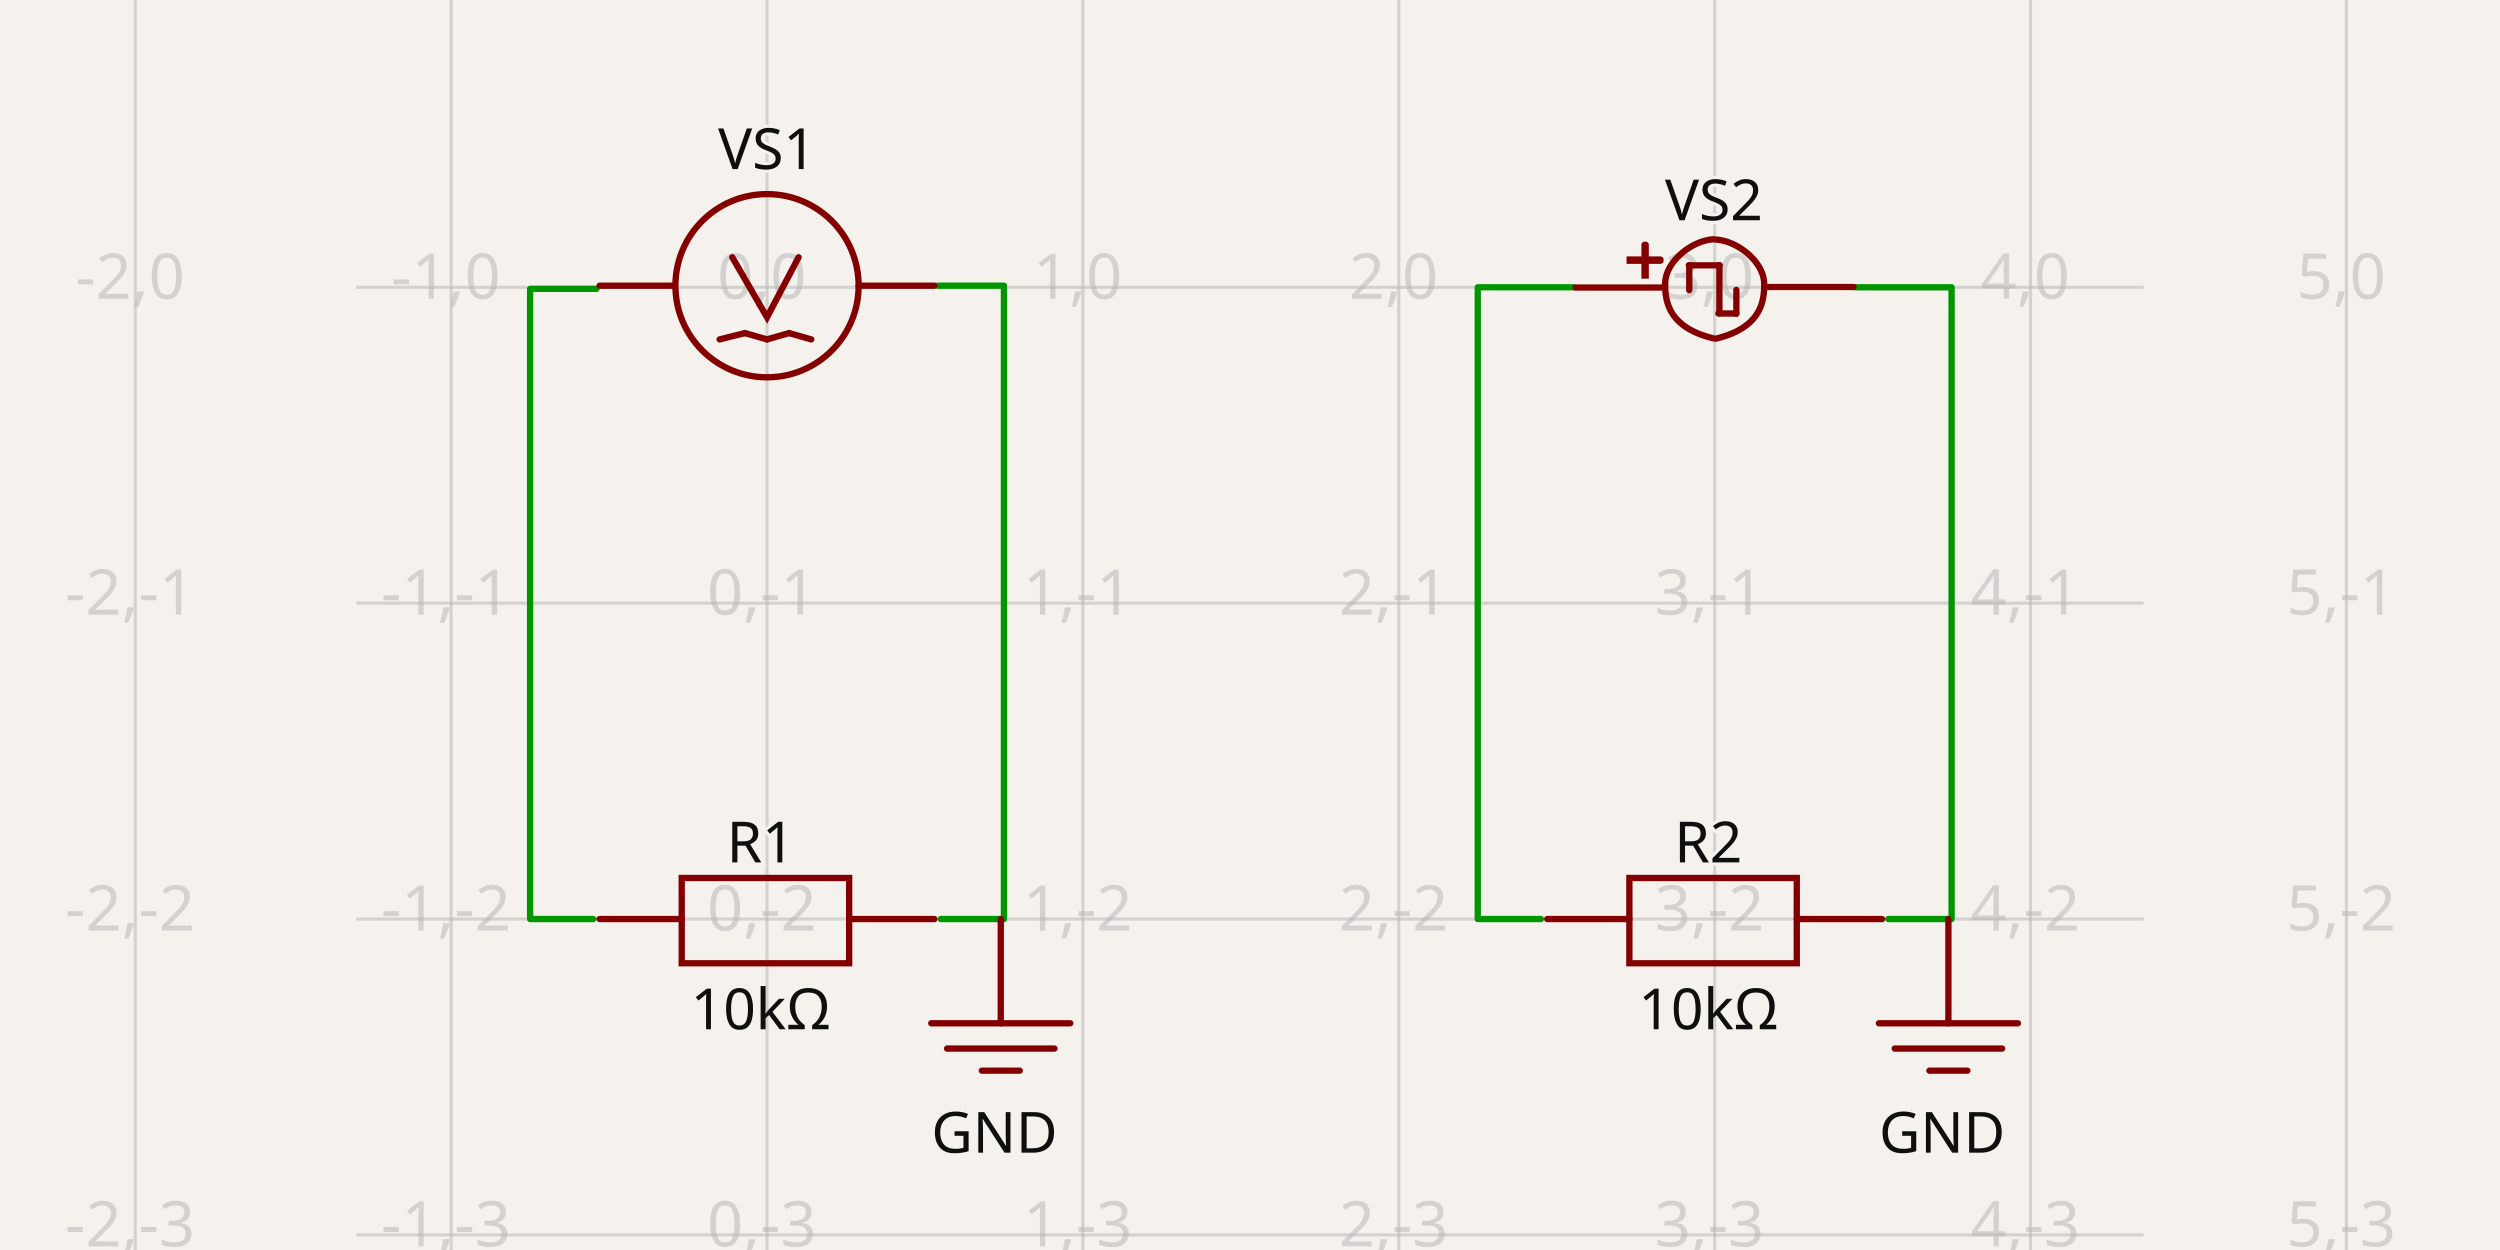
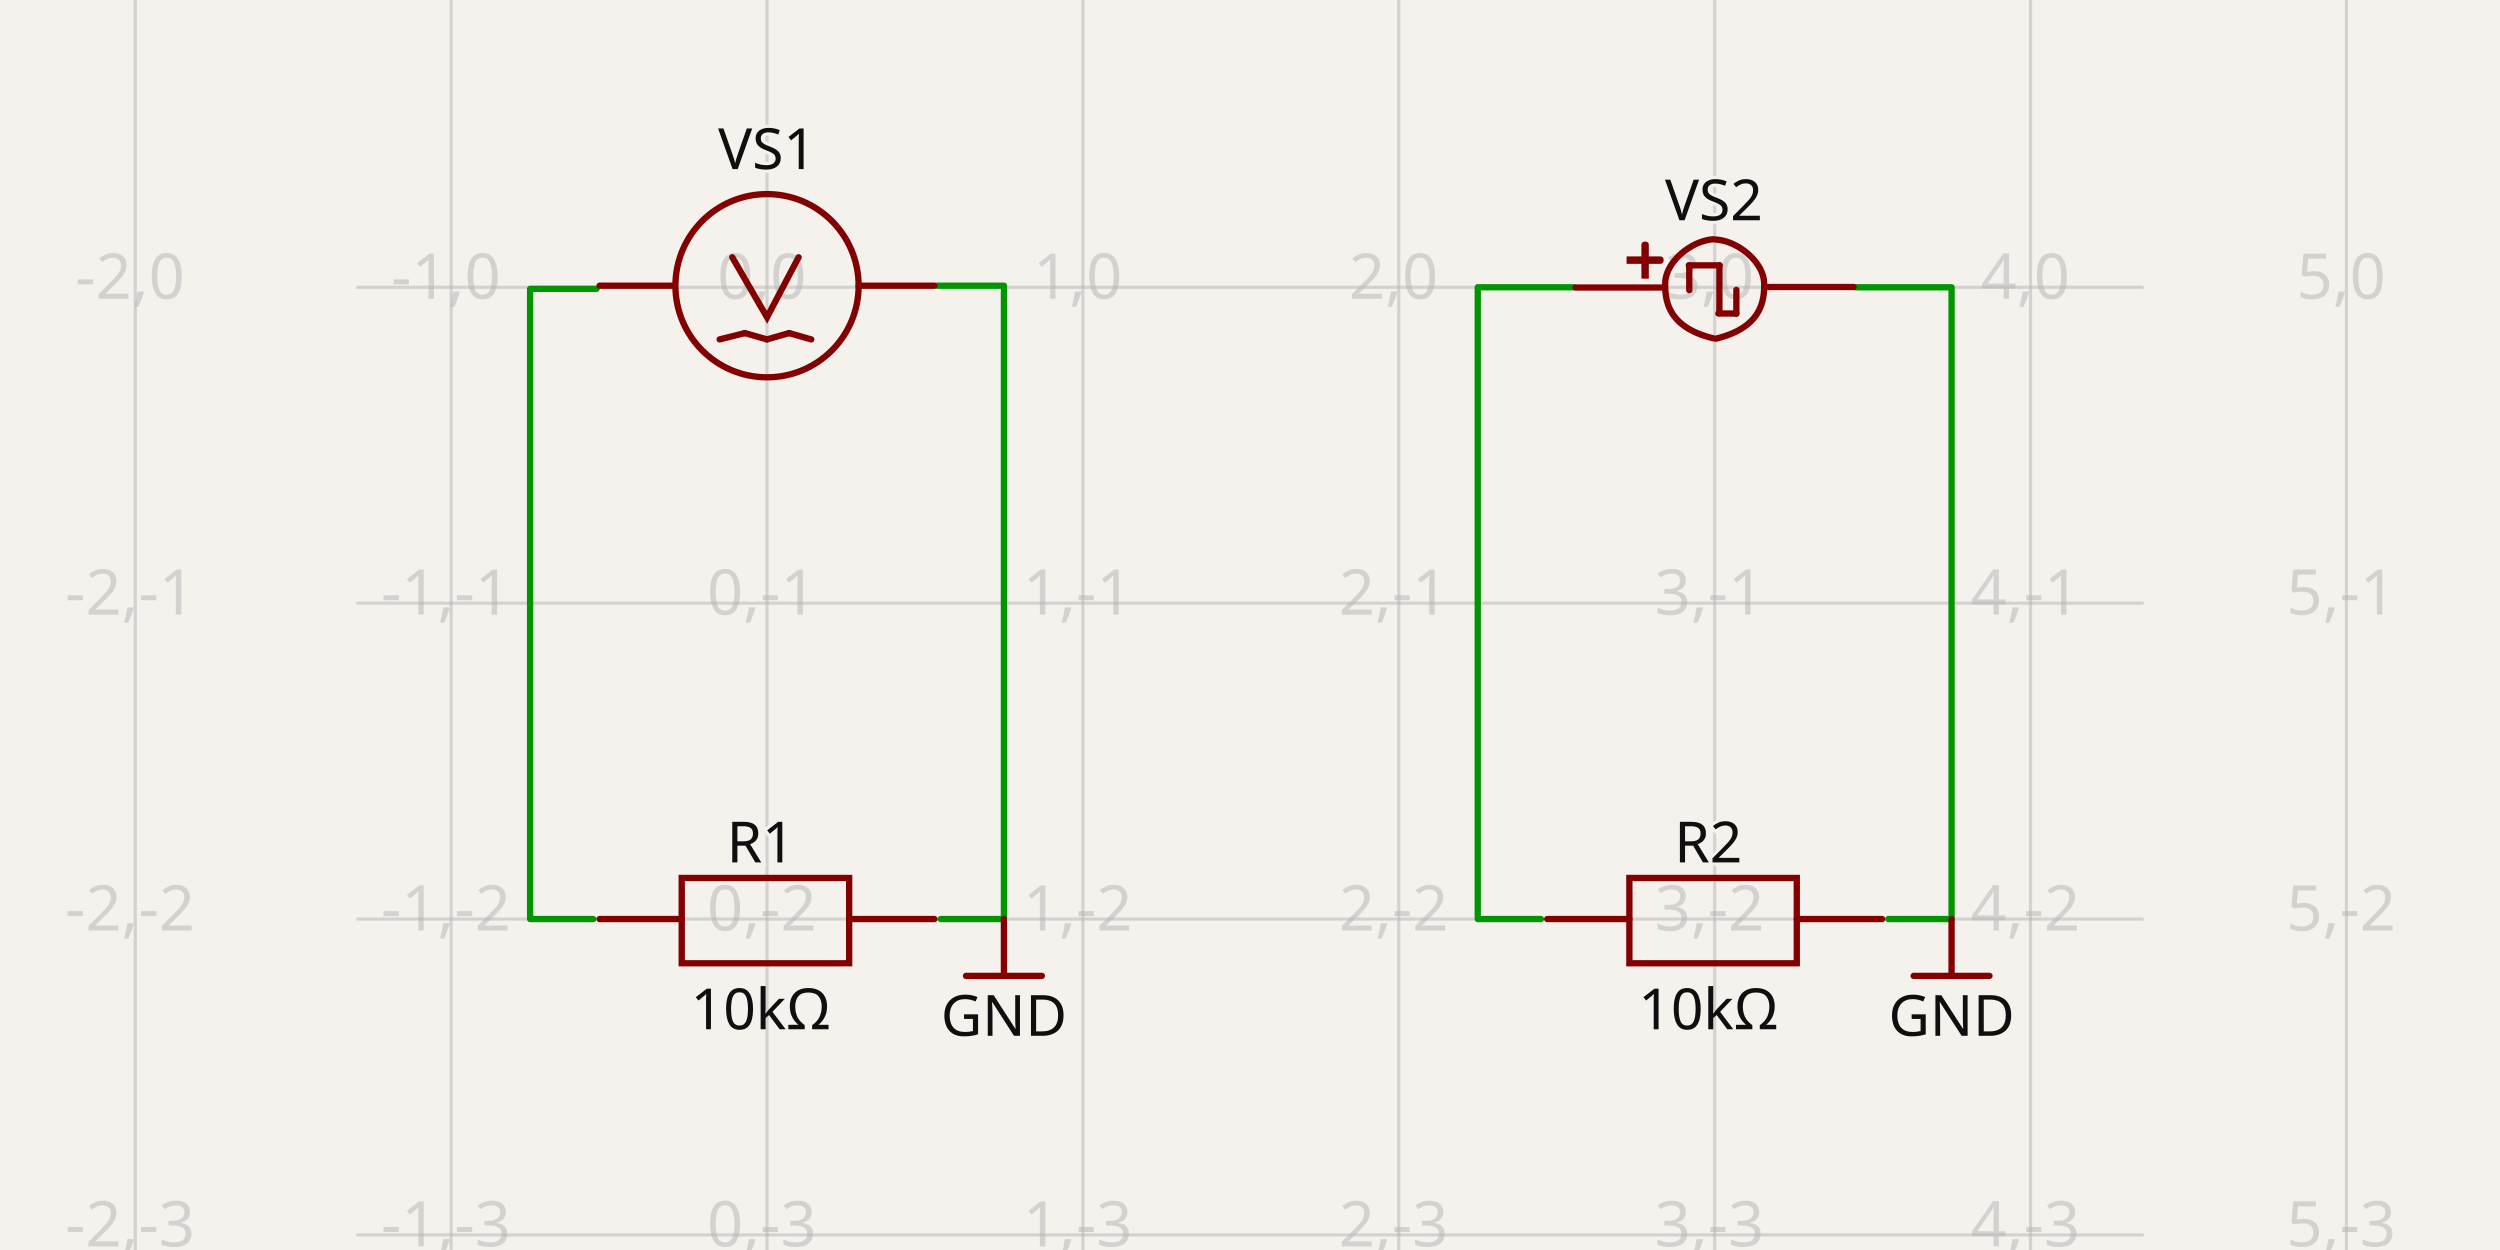
- <svg xmlns="http://www.w3.org/2000/svg" width="1200" height="600" style="background-color: rgb(245, 241, 237)" data-real-to-screen-transform="matrix(151.6227928496,0,0,-151.6227928496,368.1687497329,137.894160139)" data-software-used-string="@tscircuit/core@0.0.697">
+ <svg xmlns="http://www.w3.org/2000/svg" width="1200" height="600" style="background-color: rgb(245, 241, 237)" data-real-to-screen-transform="matrix(151.6227928496,0,0,-151.6227928496,368.1687497329,137.894160139)" data-software-used-string="@tscircuit/core@0.0.710">
  <style>
              .boundary { fill: rgb(245, 241, 237); }
              .schematic-boundary { fill: none; stroke: #fff; }
              .component { fill: none; stroke: rgb(132, 0, 0); }
              .chip { fill: rgb(255, 255, 194); stroke: rgb(132, 0, 0); }
              .component-pin { fill: none; stroke: rgb(132, 0, 0); }
              /* Basic per-trace hover fallback */
              .trace:hover {
                filter: invert(1);
              }
              .trace:hover .trace-crossing-outline {
                opacity: 0;
              }
              .trace:hover .trace-junction {
                filter: invert(1);
              }
              /* Net-hover highlighting: when a trace or its overlays are hovered,
                 invert color for all traces (base + overlays) sharing the same
                 subcircuit connectivity key. Also hide crossing outline during hover. */
-               svg:has(:is(g.trace[data-subcircuit-connectivity-map-key="unnamedsubcircuit69607_connectivity_net0"], g.trace-overlays[data-subcircuit-connectivity-map-key="unnamedsubcircuit69607_connectivity_net0"]):hover) :is(g.trace[data-subcircuit-connectivity-map-key="unnamedsubcircuit69607_connectivity_net0"], g.trace-overlays[data-subcircuit-connectivity-map-key="unnamedsubcircuit69607_connectivity_net0"]) { filter: invert(1); }
- svg:has(:is(g.trace[data-subcircuit-connectivity-map-key="unnamedsubcircuit69607_connectivity_net0"], g.trace-overlays[data-subcircuit-connectivity-map-key="unnamedsubcircuit69607_connectivity_net0"]):hover) g.trace-overlays[data-subcircuit-connectivity-map-key="unnamedsubcircuit69607_connectivity_net0"] .trace-crossing-outline { opacity: 0; }
- svg:has(:is(g.trace[data-subcircuit-connectivity-map-key="unnamedsubcircuit69607_connectivity_net3"], g.trace-overlays[data-subcircuit-connectivity-map-key="unnamedsubcircuit69607_connectivity_net3"]):hover) :is(g.trace[data-subcircuit-connectivity-map-key="unnamedsubcircuit69607_connectivity_net3"], g.trace-overlays[data-subcircuit-connectivity-map-key="unnamedsubcircuit69607_connectivity_net3"]) { filter: invert(1); }
- svg:has(:is(g.trace[data-subcircuit-connectivity-map-key="unnamedsubcircuit69607_connectivity_net3"], g.trace-overlays[data-subcircuit-connectivity-map-key="unnamedsubcircuit69607_connectivity_net3"]):hover) g.trace-overlays[data-subcircuit-connectivity-map-key="unnamedsubcircuit69607_connectivity_net3"] .trace-crossing-outline { opacity: 0; }
- svg:has(:is(g.trace[data-subcircuit-connectivity-map-key="unnamedsubcircuit69607_connectivity_net2"], g.trace-overlays[data-subcircuit-connectivity-map-key="unnamedsubcircuit69607_connectivity_net2"]):hover) :is(g.trace[data-subcircuit-connectivity-map-key="unnamedsubcircuit69607_connectivity_net2"], g.trace-overlays[data-subcircuit-connectivity-map-key="unnamedsubcircuit69607_connectivity_net2"]) { filter: invert(1); }
- svg:has(:is(g.trace[data-subcircuit-connectivity-map-key="unnamedsubcircuit69607_connectivity_net2"], g.trace-overlays[data-subcircuit-connectivity-map-key="unnamedsubcircuit69607_connectivity_net2"]):hover) g.trace-overlays[data-subcircuit-connectivity-map-key="unnamedsubcircuit69607_connectivity_net2"] .trace-crossing-outline { opacity: 0; }
+               svg:has(:is(g.trace[data-subcircuit-connectivity-map-key="unnamedsubcircuit90403_connectivity_net0"], g.trace-overlays[data-subcircuit-connectivity-map-key="unnamedsubcircuit90403_connectivity_net0"]):hover) :is(g.trace[data-subcircuit-connectivity-map-key="unnamedsubcircuit90403_connectivity_net0"], g.trace-overlays[data-subcircuit-connectivity-map-key="unnamedsubcircuit90403_connectivity_net0"]) { filter: invert(1); }
+ svg:has(:is(g.trace[data-subcircuit-connectivity-map-key="unnamedsubcircuit90403_connectivity_net0"], g.trace-overlays[data-subcircuit-connectivity-map-key="unnamedsubcircuit90403_connectivity_net0"]):hover) g.trace-overlays[data-subcircuit-connectivity-map-key="unnamedsubcircuit90403_connectivity_net0"] .trace-crossing-outline { opacity: 0; }
+ svg:has(:is(g.trace[data-subcircuit-connectivity-map-key="unnamedsubcircuit90403_connectivity_net3"], g.trace-overlays[data-subcircuit-connectivity-map-key="unnamedsubcircuit90403_connectivity_net3"]):hover) :is(g.trace[data-subcircuit-connectivity-map-key="unnamedsubcircuit90403_connectivity_net3"], g.trace-overlays[data-subcircuit-connectivity-map-key="unnamedsubcircuit90403_connectivity_net3"]) { filter: invert(1); }
+ svg:has(:is(g.trace[data-subcircuit-connectivity-map-key="unnamedsubcircuit90403_connectivity_net3"], g.trace-overlays[data-subcircuit-connectivity-map-key="unnamedsubcircuit90403_connectivity_net3"]):hover) g.trace-overlays[data-subcircuit-connectivity-map-key="unnamedsubcircuit90403_connectivity_net3"] .trace-crossing-outline { opacity: 0; }
+ svg:has(:is(g.trace[data-subcircuit-connectivity-map-key="unnamedsubcircuit90403_connectivity_net2"], g.trace-overlays[data-subcircuit-connectivity-map-key="unnamedsubcircuit90403_connectivity_net2"]):hover) :is(g.trace[data-subcircuit-connectivity-map-key="unnamedsubcircuit90403_connectivity_net2"], g.trace-overlays[data-subcircuit-connectivity-map-key="unnamedsubcircuit90403_connectivity_net2"]) { filter: invert(1); }
+ svg:has(:is(g.trace[data-subcircuit-connectivity-map-key="unnamedsubcircuit90403_connectivity_net2"], g.trace-overlays[data-subcircuit-connectivity-map-key="unnamedsubcircuit90403_connectivity_net2"]):hover) g.trace-overlays[data-subcircuit-connectivity-map-key="unnamedsubcircuit90403_connectivity_net2"] .trace-crossing-outline { opacity: 0; }
              .text { font-family: sans-serif; fill: rgb(0, 150, 0); }
              .pin-number { fill: rgb(169, 0, 0); }
              .port-label { fill: rgb(0, 100, 100); }
              .component-name { fill: rgb(0, 100, 100); }
            </style>
  <rect class="boundary" x="0" y="0" width="1200" height="600" />
  <g class="grid">
    <line x1="64.923" y1="600" x2="64.923" y2="-1.0373923942097463e-11" stroke="rgb(181, 181, 181)" stroke-width="1.516" stroke-opacity="0.5" />
    <line x1="216.546" y1="600" x2="216.546" y2="-1.0373923942097463e-11" stroke="rgb(181, 181, 181)" stroke-width="1.516" stroke-opacity="0.5" />
    <line x1="368.169" y1="600" x2="368.169" y2="-1.0373923942097463e-11" stroke="rgb(181, 181, 181)" stroke-width="1.516" stroke-opacity="0.5" />
    <line x1="519.792" y1="600" x2="519.792" y2="-1.0373923942097463e-11" stroke="rgb(181, 181, 181)" stroke-width="1.516" stroke-opacity="0.5" />
    <line x1="671.414" y1="600" x2="671.414" y2="-1.0373923942097463e-11" stroke="rgb(181, 181, 181)" stroke-width="1.516" stroke-opacity="0.5" />
    <line x1="823.037" y1="600" x2="823.037" y2="-1.0373923942097463e-11" stroke="rgb(181, 181, 181)" stroke-width="1.516" stroke-opacity="0.5" />
    <line x1="974.66" y1="600" x2="974.66" y2="-1.0373923942097463e-11" stroke="rgb(181, 181, 181)" stroke-width="1.516" stroke-opacity="0.5" />
    <line x1="1126.283" y1="600" x2="1126.283" y2="-1.0373923942097463e-11" stroke="rgb(181, 181, 181)" stroke-width="1.516" stroke-opacity="0.5" />
    <line x1="171.059" y1="744.385" x2="1028.941" y2="744.385" stroke="rgb(181, 181, 181)" stroke-width="1.516" stroke-opacity="0.5" />
    <line x1="171.059" y1="592.763" x2="1028.941" y2="592.763" stroke="rgb(181, 181, 181)" stroke-width="1.516" stroke-opacity="0.5" />
    <line x1="171.059" y1="441.14" x2="1028.941" y2="441.14" stroke="rgb(181, 181, 181)" stroke-width="1.516" stroke-opacity="0.5" />
    <line x1="171.059" y1="289.517" x2="1028.941" y2="289.517" stroke="rgb(181, 181, 181)" stroke-width="1.516" stroke-opacity="0.5" />
    <line x1="171.059" y1="137.894" x2="1028.941" y2="137.894" stroke="rgb(181, 181, 181)" stroke-width="1.516" stroke-opacity="0.5" />
    <line x1="171.059" y1="-13.729" x2="1028.941" y2="-13.729" stroke="rgb(181, 181, 181)" stroke-width="1.516" stroke-opacity="0.5" />
    <text x="62.423" y="739.385" fill="rgb(181, 181, 181)" font-size="30.325" fill-opacity="0.5" text-anchor="middle" dominant-baseline="middle" font-family="sans-serif">-2,-4</text>
    <text x="62.423" y="587.763" fill="rgb(181, 181, 181)" font-size="30.325" fill-opacity="0.5" text-anchor="middle" dominant-baseline="middle" font-family="sans-serif">-2,-3</text>
    <text x="62.423" y="436.14" fill="rgb(181, 181, 181)" font-size="30.325" fill-opacity="0.5" text-anchor="middle" dominant-baseline="middle" font-family="sans-serif">-2,-2</text>
    <text x="62.423" y="284.517" fill="rgb(181, 181, 181)" font-size="30.325" fill-opacity="0.5" text-anchor="middle" dominant-baseline="middle" font-family="sans-serif">-2,-1</text>
    <text x="62.423" y="132.894" fill="rgb(181, 181, 181)" font-size="30.325" fill-opacity="0.5" text-anchor="middle" dominant-baseline="middle" font-family="sans-serif">-2,0</text>
    <text x="62.423" y="-18.729" fill="rgb(181, 181, 181)" font-size="30.325" fill-opacity="0.5" text-anchor="middle" dominant-baseline="middle" font-family="sans-serif">-2,1</text>
    <text x="214.046" y="739.385" fill="rgb(181, 181, 181)" font-size="30.325" fill-opacity="0.5" text-anchor="middle" dominant-baseline="middle" font-family="sans-serif">-1,-4</text>
    <text x="214.046" y="587.763" fill="rgb(181, 181, 181)" font-size="30.325" fill-opacity="0.5" text-anchor="middle" dominant-baseline="middle" font-family="sans-serif">-1,-3</text>
    <text x="214.046" y="436.14" fill="rgb(181, 181, 181)" font-size="30.325" fill-opacity="0.5" text-anchor="middle" dominant-baseline="middle" font-family="sans-serif">-1,-2</text>
    <text x="214.046" y="284.517" fill="rgb(181, 181, 181)" font-size="30.325" fill-opacity="0.5" text-anchor="middle" dominant-baseline="middle" font-family="sans-serif">-1,-1</text>
    <text x="214.046" y="132.894" fill="rgb(181, 181, 181)" font-size="30.325" fill-opacity="0.5" text-anchor="middle" dominant-baseline="middle" font-family="sans-serif">-1,0</text>
    <text x="214.046" y="-18.729" fill="rgb(181, 181, 181)" font-size="30.325" fill-opacity="0.5" text-anchor="middle" dominant-baseline="middle" font-family="sans-serif">-1,1</text>
    <text x="365.669" y="739.385" fill="rgb(181, 181, 181)" font-size="30.325" fill-opacity="0.5" text-anchor="middle" dominant-baseline="middle" font-family="sans-serif">0,-4</text>
    <text x="365.669" y="587.763" fill="rgb(181, 181, 181)" font-size="30.325" fill-opacity="0.5" text-anchor="middle" dominant-baseline="middle" font-family="sans-serif">0,-3</text>
    <text x="365.669" y="436.14" fill="rgb(181, 181, 181)" font-size="30.325" fill-opacity="0.5" text-anchor="middle" dominant-baseline="middle" font-family="sans-serif">0,-2</text>
    <text x="365.669" y="284.517" fill="rgb(181, 181, 181)" font-size="30.325" fill-opacity="0.5" text-anchor="middle" dominant-baseline="middle" font-family="sans-serif">0,-1</text>
    <text x="365.669" y="132.894" fill="rgb(181, 181, 181)" font-size="30.325" fill-opacity="0.5" text-anchor="middle" dominant-baseline="middle" font-family="sans-serif">0,0</text>
    <text x="365.669" y="-18.729" fill="rgb(181, 181, 181)" font-size="30.325" fill-opacity="0.5" text-anchor="middle" dominant-baseline="middle" font-family="sans-serif">0,1</text>
    <text x="517.292" y="739.385" fill="rgb(181, 181, 181)" font-size="30.325" fill-opacity="0.5" text-anchor="middle" dominant-baseline="middle" font-family="sans-serif">1,-4</text>
    <text x="517.292" y="587.763" fill="rgb(181, 181, 181)" font-size="30.325" fill-opacity="0.5" text-anchor="middle" dominant-baseline="middle" font-family="sans-serif">1,-3</text>
    <text x="517.292" y="436.14" fill="rgb(181, 181, 181)" font-size="30.325" fill-opacity="0.5" text-anchor="middle" dominant-baseline="middle" font-family="sans-serif">1,-2</text>
    <text x="517.292" y="284.517" fill="rgb(181, 181, 181)" font-size="30.325" fill-opacity="0.5" text-anchor="middle" dominant-baseline="middle" font-family="sans-serif">1,-1</text>
    <text x="517.292" y="132.894" fill="rgb(181, 181, 181)" font-size="30.325" fill-opacity="0.5" text-anchor="middle" dominant-baseline="middle" font-family="sans-serif">1,0</text>
    <text x="517.292" y="-18.729" fill="rgb(181, 181, 181)" font-size="30.325" fill-opacity="0.5" text-anchor="middle" dominant-baseline="middle" font-family="sans-serif">1,1</text>
    <text x="668.914" y="739.385" fill="rgb(181, 181, 181)" font-size="30.325" fill-opacity="0.5" text-anchor="middle" dominant-baseline="middle" font-family="sans-serif">2,-4</text>
    <text x="668.914" y="587.763" fill="rgb(181, 181, 181)" font-size="30.325" fill-opacity="0.5" text-anchor="middle" dominant-baseline="middle" font-family="sans-serif">2,-3</text>
    <text x="668.914" y="436.14" fill="rgb(181, 181, 181)" font-size="30.325" fill-opacity="0.5" text-anchor="middle" dominant-baseline="middle" font-family="sans-serif">2,-2</text>
    <text x="668.914" y="284.517" fill="rgb(181, 181, 181)" font-size="30.325" fill-opacity="0.5" text-anchor="middle" dominant-baseline="middle" font-family="sans-serif">2,-1</text>
    <text x="668.914" y="132.894" fill="rgb(181, 181, 181)" font-size="30.325" fill-opacity="0.5" text-anchor="middle" dominant-baseline="middle" font-family="sans-serif">2,0</text>
    <text x="668.914" y="-18.729" fill="rgb(181, 181, 181)" font-size="30.325" fill-opacity="0.5" text-anchor="middle" dominant-baseline="middle" font-family="sans-serif">2,1</text>
    <text x="820.537" y="739.385" fill="rgb(181, 181, 181)" font-size="30.325" fill-opacity="0.5" text-anchor="middle" dominant-baseline="middle" font-family="sans-serif">3,-4</text>
    <text x="820.537" y="587.763" fill="rgb(181, 181, 181)" font-size="30.325" fill-opacity="0.5" text-anchor="middle" dominant-baseline="middle" font-family="sans-serif">3,-3</text>
    <text x="820.537" y="436.14" fill="rgb(181, 181, 181)" font-size="30.325" fill-opacity="0.5" text-anchor="middle" dominant-baseline="middle" font-family="sans-serif">3,-2</text>
    <text x="820.537" y="284.517" fill="rgb(181, 181, 181)" font-size="30.325" fill-opacity="0.5" text-anchor="middle" dominant-baseline="middle" font-family="sans-serif">3,-1</text>
    <text x="820.537" y="132.894" fill="rgb(181, 181, 181)" font-size="30.325" fill-opacity="0.5" text-anchor="middle" dominant-baseline="middle" font-family="sans-serif">3,0</text>
    <text x="820.537" y="-18.729" fill="rgb(181, 181, 181)" font-size="30.325" fill-opacity="0.5" text-anchor="middle" dominant-baseline="middle" font-family="sans-serif">3,1</text>
    <text x="972.16" y="739.385" fill="rgb(181, 181, 181)" font-size="30.325" fill-opacity="0.5" text-anchor="middle" dominant-baseline="middle" font-family="sans-serif">4,-4</text>
    <text x="972.16" y="587.763" fill="rgb(181, 181, 181)" font-size="30.325" fill-opacity="0.5" text-anchor="middle" dominant-baseline="middle" font-family="sans-serif">4,-3</text>
    <text x="972.16" y="436.14" fill="rgb(181, 181, 181)" font-size="30.325" fill-opacity="0.5" text-anchor="middle" dominant-baseline="middle" font-family="sans-serif">4,-2</text>
    <text x="972.16" y="284.517" fill="rgb(181, 181, 181)" font-size="30.325" fill-opacity="0.5" text-anchor="middle" dominant-baseline="middle" font-family="sans-serif">4,-1</text>
    <text x="972.16" y="132.894" fill="rgb(181, 181, 181)" font-size="30.325" fill-opacity="0.5" text-anchor="middle" dominant-baseline="middle" font-family="sans-serif">4,0</text>
    <text x="972.16" y="-18.729" fill="rgb(181, 181, 181)" font-size="30.325" fill-opacity="0.5" text-anchor="middle" dominant-baseline="middle" font-family="sans-serif">4,1</text>
    <text x="1123.783" y="739.385" fill="rgb(181, 181, 181)" font-size="30.325" fill-opacity="0.5" text-anchor="middle" dominant-baseline="middle" font-family="sans-serif">5,-4</text>
    <text x="1123.783" y="587.763" fill="rgb(181, 181, 181)" font-size="30.325" fill-opacity="0.5" text-anchor="middle" dominant-baseline="middle" font-family="sans-serif">5,-3</text>
    <text x="1123.783" y="436.14" fill="rgb(181, 181, 181)" font-size="30.325" fill-opacity="0.5" text-anchor="middle" dominant-baseline="middle" font-family="sans-serif">5,-2</text>
    <text x="1123.783" y="284.517" fill="rgb(181, 181, 181)" font-size="30.325" fill-opacity="0.5" text-anchor="middle" dominant-baseline="middle" font-family="sans-serif">5,-1</text>
    <text x="1123.783" y="132.894" fill="rgb(181, 181, 181)" font-size="30.325" fill-opacity="0.5" text-anchor="middle" dominant-baseline="middle" font-family="sans-serif">5,0</text>
    <text x="1123.783" y="-18.729" fill="rgb(181, 181, 181)" font-size="30.325" fill-opacity="0.5" text-anchor="middle" dominant-baseline="middle" font-family="sans-serif">5,1</text>
  </g>
-   <g class="trace" data-layer="base" data-circuit-json-type="schematic_trace" data-schematic-trace-id="schematic_trace_0" data-subcircuit-connectivity-map-key="unnamedsubcircuit69607_connectivity_net0">
+   <g class="trace" data-layer="base" data-circuit-json-type="schematic_trace" data-schematic-trace-id="schematic_trace_0" data-subcircuit-connectivity-map-key="unnamedsubcircuit90403_connectivity_net0">
    <path d="M 286.292 138.652 L 254.452 138.652 L 254.452 441.14 L 284.776 441.14" class="trace-invisible-hover-outline" stroke="rgb(0, 150, 0)" fill="none" stroke-width="24.26px" stroke-linecap="round" opacity="0" stroke-linejoin="round" />
    <path d="M 286.292 138.652 L 254.452 138.652 L 254.452 441.14 L 284.776 441.14" stroke="rgb(0, 150, 0)" fill="none" stroke-width="3.032px" stroke-linecap="round" stroke-linejoin="round" />
  </g>
-   <g class="trace" data-layer="base" data-circuit-json-type="schematic_trace" data-schematic-trace-id="schematic_trace_1" data-subcircuit-connectivity-map-key="unnamedsubcircuit69607_connectivity_net3">
+   <g class="trace" data-layer="base" data-circuit-json-type="schematic_trace" data-schematic-trace-id="schematic_trace_1" data-subcircuit-connectivity-map-key="unnamedsubcircuit90403_connectivity_net3">
    <path d="M 450.045 137.136 L 481.886 137.136 L 481.886 441.14 L 451.561 441.14" class="trace-invisible-hover-outline" stroke="rgb(0, 150, 0)" fill="none" stroke-width="24.26px" stroke-linecap="round" opacity="0" stroke-linejoin="round" />
    <path d="M 450.045 137.136 L 481.886 137.136 L 481.886 441.14 L 451.561 441.14" stroke="rgb(0, 150, 0)" fill="none" stroke-width="3.032px" stroke-linecap="round" stroke-linejoin="round" />
  </g>
-   <g class="trace" data-layer="base" data-circuit-json-type="schematic_trace" data-schematic-trace-id="schematic_trace_2" data-subcircuit-connectivity-map-key="unnamedsubcircuit69607_connectivity_net3">
+   <g class="trace" data-layer="base" data-circuit-json-type="schematic_trace" data-schematic-trace-id="schematic_trace_2" data-subcircuit-connectivity-map-key="unnamedsubcircuit90403_connectivity_net3">
    <path d="M 890.631 137.904 L 936.754 137.904 L 936.754 441.14 L 906.43 441.14" class="trace-invisible-hover-outline" stroke="rgb(0, 150, 0)" fill="none" stroke-width="24.26px" stroke-linecap="round" opacity="0" stroke-linejoin="round" />
    <path d="M 890.631 137.904 L 936.754 137.904 L 936.754 441.14 L 906.43 441.14" stroke="rgb(0, 150, 0)" fill="none" stroke-width="3.032px" stroke-linecap="round" stroke-linejoin="round" />
  </g>
-   <g class="trace" data-layer="base" data-circuit-json-type="schematic_trace" data-schematic-trace-id="schematic_trace_3" data-subcircuit-connectivity-map-key="unnamedsubcircuit69607_connectivity_net2">
+   <g class="trace" data-layer="base" data-circuit-json-type="schematic_trace" data-schematic-trace-id="schematic_trace_3" data-subcircuit-connectivity-map-key="unnamedsubcircuit90403_connectivity_net2">
    <path d="M 755.444 137.885 L 709.32 137.885 L 709.32 441.14 L 739.645 441.14" class="trace-invisible-hover-outline" stroke="rgb(0, 150, 0)" fill="none" stroke-width="24.26px" stroke-linecap="round" opacity="0" stroke-linejoin="round" />
    <path d="M 755.444 137.885 L 709.32 137.885 L 709.32 441.14 L 739.645 441.14" stroke="rgb(0, 150, 0)" fill="none" stroke-width="3.032px" stroke-linecap="round" stroke-linejoin="round" />
  </g>
-   <g class="trace-overlays" data-layer="overlay" data-circuit-json-type="schematic_trace" data-schematic-trace-id="schematic_trace_0" data-subcircuit-connectivity-map-key="unnamedsubcircuit69607_connectivity_net0" />
-   <g class="trace-overlays" data-layer="overlay" data-circuit-json-type="schematic_trace" data-schematic-trace-id="schematic_trace_1" data-subcircuit-connectivity-map-key="unnamedsubcircuit69607_connectivity_net3" />
-   <g class="trace-overlays" data-layer="overlay" data-circuit-json-type="schematic_trace" data-schematic-trace-id="schematic_trace_2" data-subcircuit-connectivity-map-key="unnamedsubcircuit69607_connectivity_net3" />
-   <g class="trace-overlays" data-layer="overlay" data-circuit-json-type="schematic_trace" data-schematic-trace-id="schematic_trace_3" data-subcircuit-connectivity-map-key="unnamedsubcircuit69607_connectivity_net2" />
+   <g class="trace-overlays" data-layer="overlay" data-circuit-json-type="schematic_trace" data-schematic-trace-id="schematic_trace_0" data-subcircuit-connectivity-map-key="unnamedsubcircuit90403_connectivity_net0" />
+   <g class="trace-overlays" data-layer="overlay" data-circuit-json-type="schematic_trace" data-schematic-trace-id="schematic_trace_1" data-subcircuit-connectivity-map-key="unnamedsubcircuit90403_connectivity_net3" />
+   <g class="trace-overlays" data-layer="overlay" data-circuit-json-type="schematic_trace" data-schematic-trace-id="schematic_trace_2" data-subcircuit-connectivity-map-key="unnamedsubcircuit90403_connectivity_net3" />
+   <g class="trace-overlays" data-layer="overlay" data-circuit-json-type="schematic_trace" data-schematic-trace-id="schematic_trace_3" data-subcircuit-connectivity-map-key="unnamedsubcircuit90403_connectivity_net2" />
  <g data-circuit-json-type="schematic_component" data-schematic-component-id="schematic_component_0">
    <rect class="component-overlay" x="287.809" y="123.49" width="160.72" height="39.422" fill="transparent" />
    <path d="M 287.809 137.136 L 322.682 137.136" stroke="rgb(132, 0, 0)" fill="none" stroke-width="3.032px" stroke-linecap="round" />
    <path d="M 412.139 137.136 L 448.529 137.136" stroke="rgb(132, 0, 0)" fill="none" stroke-width="3.032px" stroke-linecap="round" />
    <path d="M 383.331 123.49 L 368.169 152.298 L 351.49 123.49" stroke="rgb(132, 0, 0)" fill="none" stroke-width="3.032px" stroke-linecap="round" />
    <path d="M 368.169 162.912 L 378.782 159.879" stroke="rgb(132, 0, 0)" fill="none" stroke-width="3.032px" stroke-linecap="round" />
    <path d="M 378.782 159.879 L 389.396 162.912" stroke="rgb(132, 0, 0)" fill="none" stroke-width="3.032px" stroke-linecap="round" />
    <path d="M 345.425 162.912 L 357.555 159.879" stroke="rgb(132, 0, 0)" fill="none" stroke-width="3.032px" stroke-linecap="round" />
    <path d="M 357.555 159.879 L 368.169 162.912" stroke="rgb(132, 0, 0)" fill="none" stroke-width="3.032px" stroke-linecap="round" />
    <text x="368.169" y="81.144" stroke="rgb(245, 241, 237)" stroke-width="3.032px" paint-order="stroke" fill="rgb(15, 15, 15)" font-family="sans-serif" text-anchor="middle" dominant-baseline="auto" font-size="27.292px">VS1</text>
    <text x="368.169" y="205.258" fill="rgb(15, 15, 15)" font-family="sans-serif" text-anchor="middle" dominant-baseline="hanging" font-size="27.292px" />
    <circle cx="368.169" cy="137.136" r="43.971px" stroke-width="3.032px" fill="none" stroke="rgb(132, 0, 0)" />
  </g>
  <g data-circuit-json-type="schematic_component" data-schematic-component-id="schematic_component_1">
    <rect class="component-overlay" x="287.809" y="421.429" width="160.72" height="40.938" fill="transparent" />
    <path d="M 287.809 441.14 L 327.231 441.14" stroke="rgb(132, 0, 0)" fill="none" stroke-width="3.032px" stroke-linecap="round" />
    <path d="M 407.591 441.14 L 448.529 441.14" stroke="rgb(132, 0, 0)" fill="none" stroke-width="3.032px" stroke-linecap="round" />
    <path d="M 368.169 421.429 L 407.591 421.429 L 407.591 462.367 L 327.231 462.367 L 327.231 421.429 L 368.169 421.429" stroke="rgb(132, 0, 0)" fill="none" stroke-width="3.032px" stroke-linecap="round" />
    <text x="365.136" y="413.957" stroke="rgb(245, 241, 237)" stroke-width="3.032px" paint-order="stroke" fill="rgb(15, 15, 15)" font-family="sans-serif" text-anchor="middle" dominant-baseline="auto" font-size="27.292px">R1</text>
    <text x="365.136" y="472.871" fill="rgb(15, 15, 15)" font-family="sans-serif" text-anchor="middle" dominant-baseline="hanging" font-size="27.292px">10kΩ</text>
  </g>
  <g data-circuit-json-type="schematic_component" data-schematic-component-id="schematic_component_2">
    <rect class="component-overlay" x="756.273" y="114.852" width="133.444" height="47.7" fill="transparent" />
    <path d="M 797.496 138.019 L 756.273 138.019" stroke="rgb(132, 0, 0)" fill="none" stroke-width="3.032px" stroke-linecap="round" />
    <path d="M 889.718 137.759 L 848.479 137.759" stroke="rgb(132, 0, 0)" fill="none" stroke-width="3.032px" stroke-linecap="round" />
    <path d="M 822.418 162.413 L 822.418 162.413 L 820.358 161.874 L 818.422 161.29 L 816.607 160.664 L 814.908 159.997 L 813.321 159.293 L 811.844 158.552 L 810.471 157.778 L 809.2 156.972 L 808.027 156.137 L 806.947 155.276 L 805.958 154.39 L 805.055 153.481 L 804.234 152.552 L 803.493 151.606 L 802.826 150.644 L 802.231 149.668 L 801.704 148.681 L 801.24 147.685 L 800.837 146.683 L 800.49 145.676 L 800.195 144.667 L 799.949 143.659 L 799.748 142.652 L 799.589 141.65 L 799.467 140.655 L 799.379 139.669 L 799.321 138.694 L 799.289 137.733 L 799.28 136.788 L 799.29 135.861 L 799.29 135.861 L 799.29 135.861 L 799.349 134.841 L 799.487 133.824 L 799.699 132.811 L 799.983 131.805 L 800.336 130.808 L 800.754 129.822 L 801.234 128.848 L 801.774 127.89 L 802.37 126.949 L 803.019 126.027 L 803.718 125.127 L 804.465 124.25 L 805.255 123.398 L 806.086 122.574 L 806.955 121.78 L 807.858 121.017 L 808.793 120.289 L 809.756 119.596 L 810.745 118.942 L 811.756 118.327 L 812.786 117.755 L 813.833 117.227 L 814.892 116.746 L 815.962 116.313 L 817.038 115.931 L 818.118 115.601 L 819.199 115.326 L 820.277 115.108 L 821.35 114.949 L 822.414 114.852 L 822.414 114.852" stroke="rgb(132, 0, 0)" fill="none" stroke-width="3.032px" stroke-linecap="round" />
    <path d="M 823.668 162.551 L 823.668 162.551 L 825.727 162.013 L 827.663 161.429 L 829.479 160.803 L 831.178 160.136 L 832.764 159.431 L 834.242 158.69 L 835.615 157.916 L 836.886 157.111 L 838.059 156.276 L 839.138 155.414 L 840.128 154.528 L 841.031 153.62 L 841.851 152.691 L 842.593 151.744 L 843.259 150.782 L 843.854 149.806 L 844.382 148.82 L 844.845 147.824 L 845.249 146.822 L 845.596 145.815 L 845.891 144.806 L 846.136 143.797 L 846.337 142.791 L 846.497 141.789 L 846.618 140.794 L 846.707 139.808 L 846.765 138.833 L 846.796 137.872 L 846.806 136.926 L 846.796 135.999 L 846.796 135.999 L 846.796 135.999 L 846.736 134.979 L 846.599 133.962 L 846.387 132.95 L 846.103 131.944 L 845.75 130.947 L 845.332 129.96 L 844.852 128.987 L 844.312 128.029 L 843.716 127.088 L 843.066 126.166 L 842.367 125.265 L 841.621 124.388 L 840.831 123.537 L 840 122.713 L 839.131 121.919 L 838.228 121.156 L 837.293 120.427 L 836.329 119.735 L 835.341 119.08 L 834.33 118.466 L 833.299 117.894 L 832.253 117.366 L 831.193 116.884 L 830.124 116.452 L 829.048 116.069 L 827.968 115.74 L 826.887 115.465 L 825.809 115.247 L 824.736 115.088 L 823.672 114.99 L 823.672 114.99" stroke="rgb(132, 0, 0)" fill="none" stroke-width="3.032px" stroke-linecap="round" />
    <path d="M 810.848 139.27 L 810.848 127.361" stroke="rgb(132, 0, 0)" fill="none" stroke-width="3.032px" stroke-linecap="round" />
    <path d="M 825.303 150.365 L 825.303 127.298" stroke="rgb(132, 0, 0)" fill="none" stroke-width="3.032px" stroke-linecap="round" />
    <path d="M 833.455 150.616 L 833.455 139.145" stroke="rgb(132, 0, 0)" fill="none" stroke-width="3.032px" stroke-linecap="round" />
    <path d="M 810.635 127.361 L 825.428 127.361" stroke="rgb(132, 0, 0)" fill="none" stroke-width="3.032px" stroke-linecap="round" />
    <path d="M 824.826 150.476 L 833.414 150.476" stroke="rgb(132, 0, 0)" fill="none" stroke-width="3.032px" stroke-linecap="round" />
    <path d="M 797.015 125.125 L 782.277 125.125 L 782.277 124.603 L 797.015 124.603" stroke="rgb(132, 0, 0)" fill="none" stroke-width="3.032px" stroke-linecap="round" />
    <path d="M 789.913 117.492 L 789.913 132.23 L 789.391 132.23 L 789.391 117.492" stroke="rgb(132, 0, 0)" fill="none" stroke-width="3.032px" stroke-linecap="round" />
    <text x="822.666" y="105.735" stroke="rgb(245, 241, 237)" stroke-width="3.032px" paint-order="stroke" fill="rgb(15, 15, 15)" font-family="sans-serif" text-anchor="middle" dominant-baseline="auto" font-size="27.292px">VS2</text>
    <text x="823.555" y="178.251" fill="rgb(15, 15, 15)" font-family="sans-serif" text-anchor="middle" dominant-baseline="hanging" font-size="27.292px" />
  </g>
  <g data-circuit-json-type="schematic_component" data-schematic-component-id="schematic_component_3">
    <rect class="component-overlay" x="742.677" y="421.429" width="160.72" height="40.938" fill="transparent" />
    <path d="M 742.677 441.14 L 782.099 441.14" stroke="rgb(132, 0, 0)" fill="none" stroke-width="3.032px" stroke-linecap="round" />
    <path d="M 862.459 441.14 L 903.397 441.14" stroke="rgb(132, 0, 0)" fill="none" stroke-width="3.032px" stroke-linecap="round" />
    <path d="M 823.037 421.429 L 862.459 421.429 L 862.459 462.367 L 782.099 462.367 L 782.099 421.429 L 823.037 421.429" stroke="rgb(132, 0, 0)" fill="none" stroke-width="3.032px" stroke-linecap="round" />
    <text x="820.005" y="413.957" stroke="rgb(245, 241, 237)" stroke-width="3.032px" paint-order="stroke" fill="rgb(15, 15, 15)" font-family="sans-serif" text-anchor="middle" dominant-baseline="auto" font-size="27.292px">R2</text>
    <text x="820.005" y="472.871" fill="rgb(15, 15, 15)" font-family="sans-serif" text-anchor="middle" dominant-baseline="hanging" font-size="27.292px">10kΩ</text>
  </g>
  <g class="schematic-port-hover" data-schematic-port-id="source_port_0">
    <circle cx="286.292" cy="138.652" r="6.065" fill="red" opacity="0" />
  </g>
  <g class="schematic-port-hover" data-schematic-port-id="source_port_1">
    <circle cx="450.045" cy="137.136" r="6.065" fill="red" opacity="0" />
  </g>
  <g class="schematic-port-hover" data-schematic-port-id="source_port_2">
    <circle cx="284.776" cy="441.14" r="6.065" fill="red" opacity="0" />
  </g>
  <g class="schematic-port-hover" data-schematic-port-id="source_port_3">
    <circle cx="451.561" cy="441.14" r="6.065" fill="red" opacity="0" />
  </g>
  <g class="schematic-port-hover" data-schematic-port-id="source_port_4">
    <circle cx="755.444" cy="137.885" r="6.065" fill="red" opacity="0" />
  </g>
  <g class="schematic-port-hover" data-schematic-port-id="source_port_5">
    <circle cx="890.631" cy="137.904" r="6.065" fill="red" opacity="0" />
  </g>
  <g class="schematic-port-hover" data-schematic-port-id="source_port_6">
    <circle cx="739.645" cy="441.14" r="6.065" fill="red" opacity="0" />
  </g>
  <g class="schematic-port-hover" data-schematic-port-id="source_port_7">
    <circle cx="906.43" cy="441.14" r="6.065" fill="red" opacity="0" />
  </g>
-   <rect class="component-overlay" x="447.013" y="441.14" width="66.714" height="72.779" fill="transparent" />
-   <path d="M 480.37 441.14 L 480.37 491.175" stroke="rgb(132, 0, 0)" fill="none" stroke-width="3.032px" stroke-linecap="round" />
-   <path d="M 447.013 491.175 L 513.727 491.175" stroke="rgb(132, 0, 0)" fill="none" stroke-width="3.032px" stroke-linecap="round" />
-   <path d="M 454.594 503.305 L 506.145 503.305" stroke="rgb(132, 0, 0)" fill="none" stroke-width="3.032px" stroke-linecap="round" />
-   <path d="M 471.272 513.919 L 489.467 513.919" stroke="rgb(132, 0, 0)" fill="none" stroke-width="3.032px" stroke-linecap="round" />
-   <text x="477.337" y="532.113" fill="rgb(15, 15, 15)" font-family="sans-serif" text-anchor="middle" dominant-baseline="hanging" font-size="27.292px">GND</text>
-   <rect class="component-overlay" x="901.881" y="441.14" width="66.714" height="72.779" fill="transparent" />
-   <path d="M 935.238 441.14 L 935.238 491.175" stroke="rgb(132, 0, 0)" fill="none" stroke-width="3.032px" stroke-linecap="round" />
-   <path d="M 901.881 491.175 L 968.595 491.175" stroke="rgb(132, 0, 0)" fill="none" stroke-width="3.032px" stroke-linecap="round" />
-   <path d="M 909.462 503.305 L 961.014 503.305" stroke="rgb(132, 0, 0)" fill="none" stroke-width="3.032px" stroke-linecap="round" />
-   <path d="M 926.141 513.919 L 944.335 513.919" stroke="rgb(132, 0, 0)" fill="none" stroke-width="3.032px" stroke-linecap="round" />
-   <text x="932.206" y="532.113" fill="rgb(15, 15, 15)" font-family="sans-serif" text-anchor="middle" dominant-baseline="hanging" font-size="27.292px">GND</text>
+   <rect class="component-overlay" x="463.691" y="441.14" width="36.389" height="27.292" fill="transparent" />
+   <path d="M 463.691 468.432 L 500.081 468.432" stroke="rgb(132, 0, 0)" fill="none" stroke-width="3.032px" stroke-linecap="round" />
+   <path d="M 481.886 468.432 L 481.886 441.14" stroke="rgb(132, 0, 0)" fill="none" stroke-width="3.032px" stroke-linecap="round" />
+   <text x="481.886" y="476.013" fill="rgb(15, 15, 15)" font-family="sans-serif" text-anchor="middle" dominant-baseline="hanging" font-size="27.292px">GND</text>
+   <rect class="component-overlay" x="918.559" y="441.14" width="36.389" height="27.292" fill="transparent" />
+   <path d="M 918.559 468.432 L 954.949 468.432" stroke="rgb(132, 0, 0)" fill="none" stroke-width="3.032px" stroke-linecap="round" />
+   <path d="M 936.754 468.432 L 936.754 441.14" stroke="rgb(132, 0, 0)" fill="none" stroke-width="3.032px" stroke-linecap="round" />
+   <text x="936.754" y="476.013" fill="rgb(15, 15, 15)" font-family="sans-serif" text-anchor="middle" dominant-baseline="hanging" font-size="27.292px">GND</text>
</svg>
